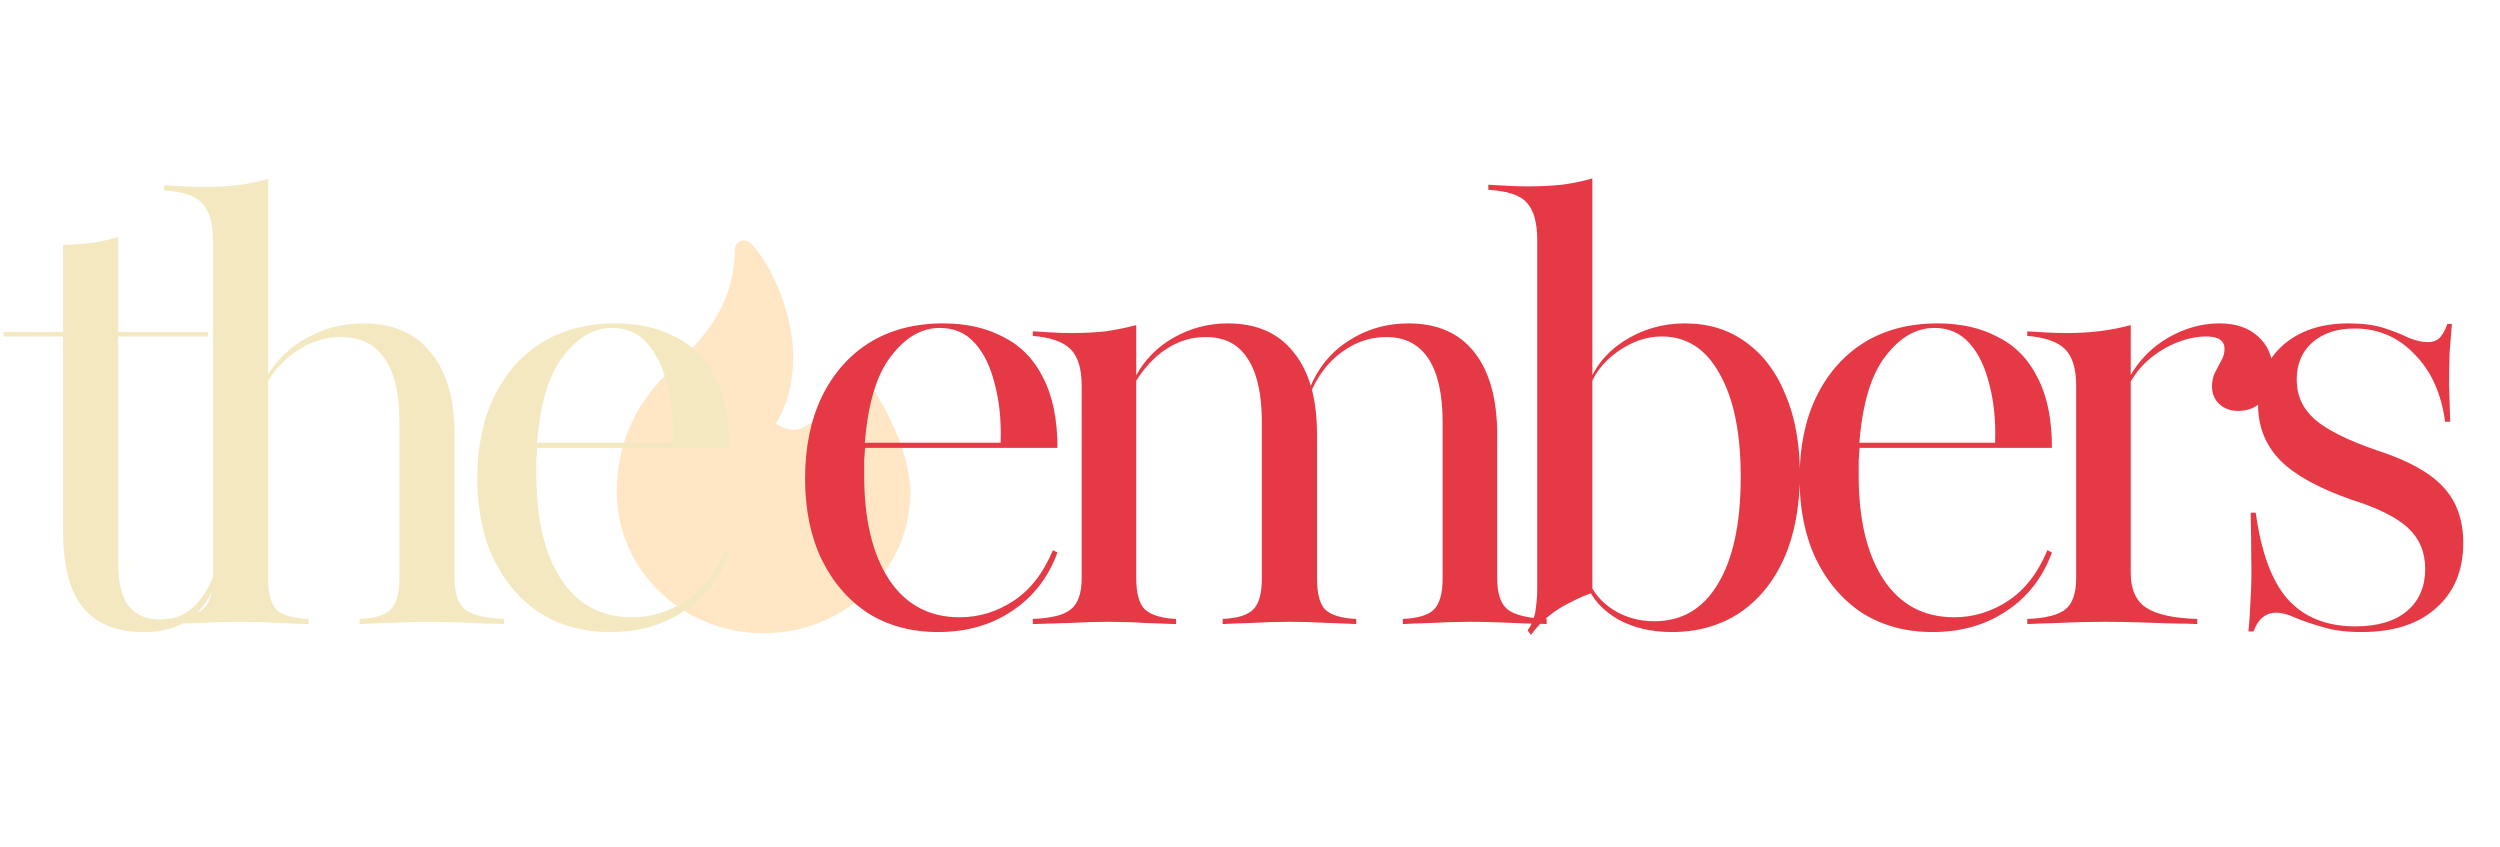
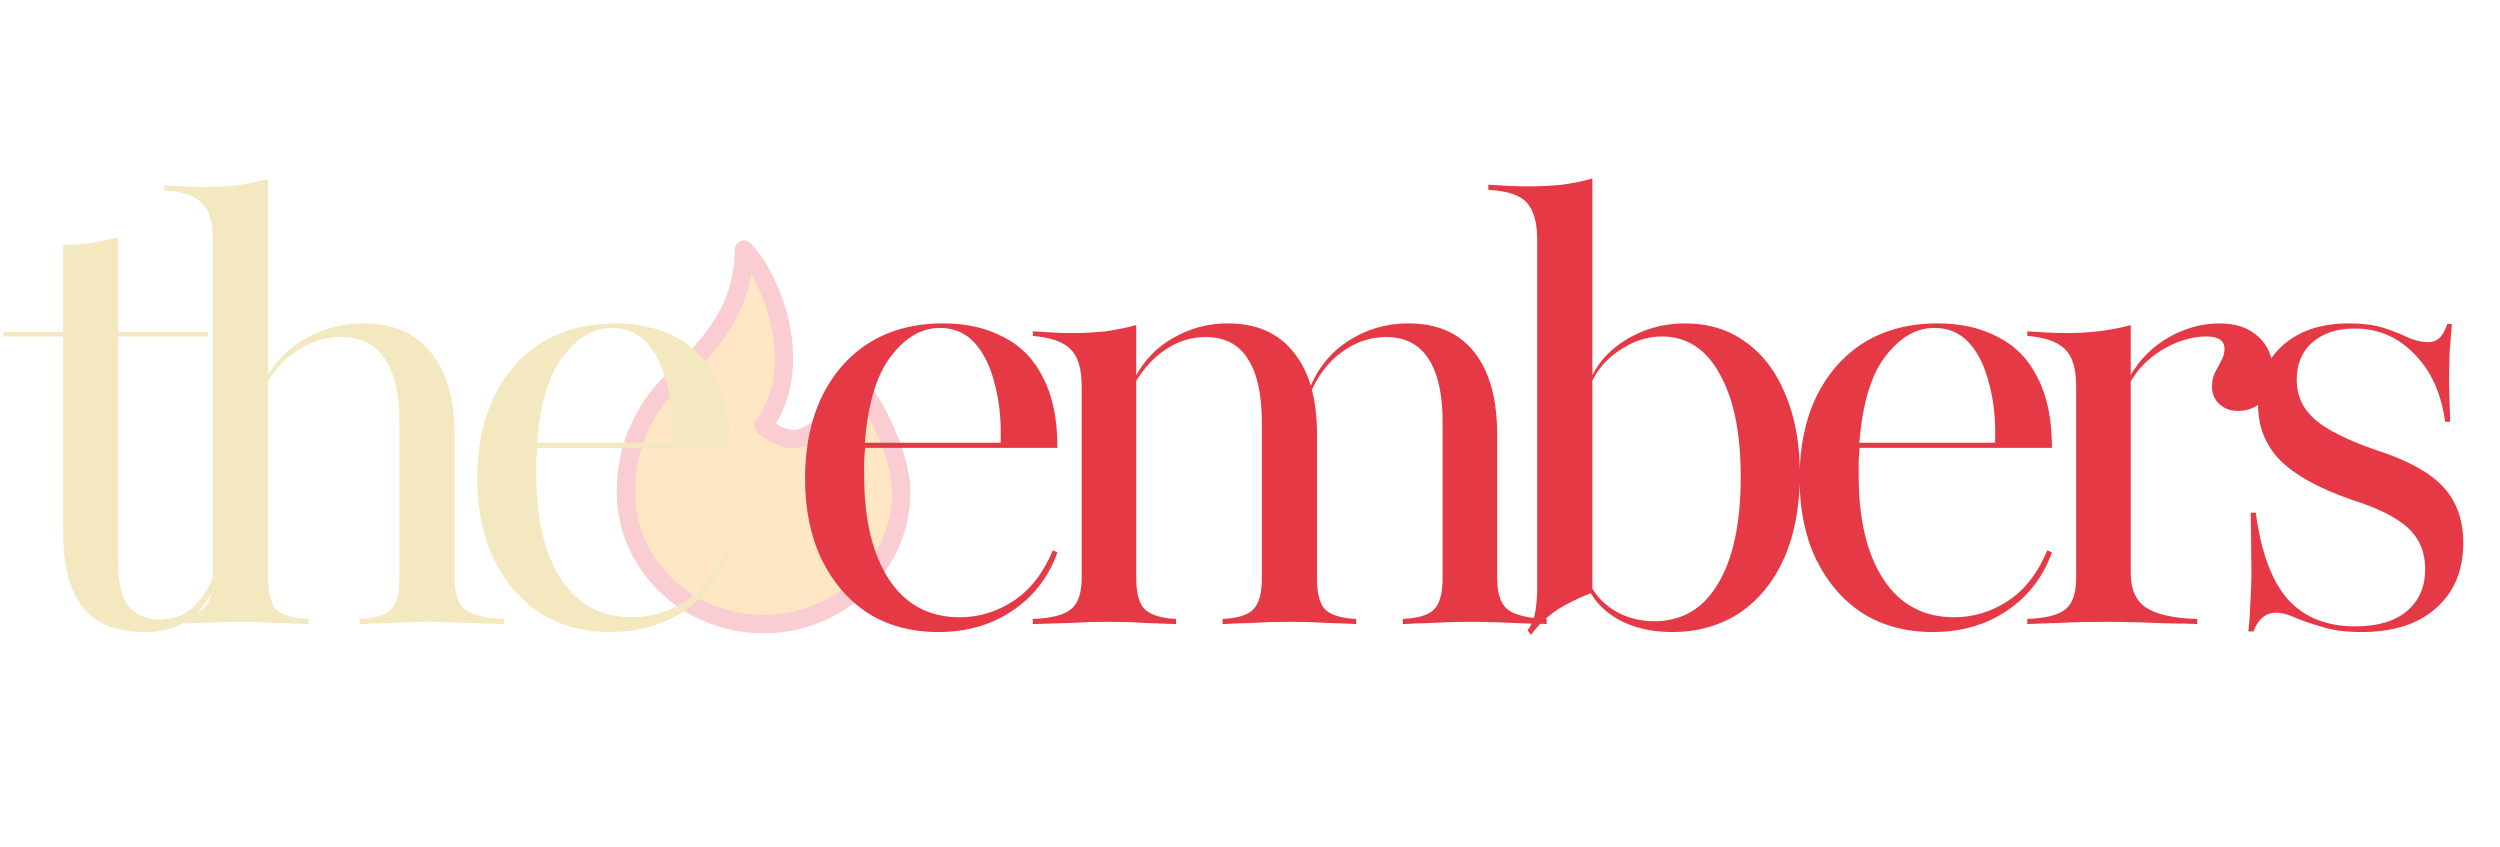
<svg xmlns="http://www.w3.org/2000/svg" width="1362" height="461" viewBox="0 0 1362 461" fill="none">
-   <path opacity="0.25" d="M416 231.998C440.996 196.481 417.789 148.004 405.286 136C405.286 172.452 381.339 192.895 365.996 208.001C350.675 223.119 341 243.368 341 267.999C341 307.768 374.579 340 416 340C457.421 340 491 307.768 491 267.999C491 249.617 477.8 220.724 466.004 208.001C443.675 244.002 431.107 244.002 416 231.998Z" fill="#FF9F1C" stroke="#FF9F1C" stroke-width="10" stroke-linecap="round" stroke-linejoin="round" />
+   <path opacity="0.25" d="M416 231.998C440.996 196.481 417.789 148.004 405.286 136C405.286 172.452 381.339 192.895 365.996 208.001C350.675 223.119 341 243.368 341 267.999C341 307.768 374.579 340 416 340C457.421 340 491 307.768 491 267.999C491 249.617 477.8 220.724 466.004 208.001C443.675 244.002 431.107 244.002 416 231.998Z" fill="#FF9F1C" stroke="#E63946" stroke-width="10" stroke-linecap="round" stroke-linejoin="round" />
  <path d="M78.658 344.335C63.587 344.335 52.439 339.897 45.213 331.019C37.987 322.142 34.374 308.206 34.374 289.213V183.303H1.858V180.826H34.374V133.445C40.568 133.239 46.039 132.826 50.787 132.206C55.742 131.381 60.284 130.348 64.413 129.11V180.826H113.342V183.303H64.413V307.484C64.413 317.6 66.271 325.135 69.987 330.09C73.91 335.045 79.793 337.523 87.639 337.523C95.69 337.523 102.4 334.426 107.768 328.232C113.342 322.039 117.368 313.161 119.845 301.6L122.323 302.219C119.226 316.465 114.168 327.097 107.148 334.116C100.129 340.929 90.632 344.335 78.658 344.335ZM195.936 340V337.213C204.401 336.8 210.078 335.045 212.969 331.948C216.065 328.852 217.614 323.174 217.614 314.916V230.065C217.614 214.581 214.93 203.019 209.562 195.381C204.401 187.535 196.349 183.613 185.407 183.613C177.769 183.613 170.44 185.781 163.42 190.116C156.401 194.245 150.414 200.335 145.459 208.387V204.981C150.827 195.897 158.156 188.877 167.446 183.923C176.736 178.761 186.956 176.181 198.104 176.181C214.001 176.181 226.181 181.445 234.646 191.974C243.317 202.297 247.652 217.265 247.652 236.877V314.916C247.652 323.174 249.51 328.852 253.227 331.948C257.149 335.045 264.272 336.8 274.594 337.213V340C271.91 339.794 268.298 339.69 263.756 339.69C259.214 339.484 254.259 339.277 248.891 339.071C243.523 338.865 238.259 338.761 233.098 338.761C225.872 338.761 218.749 338.968 211.73 339.381C204.71 339.587 199.446 339.794 195.936 340ZM89.407 340V337.213C99.73 336.8 106.749 335.045 110.465 331.948C114.181 328.852 116.04 323.174 116.04 314.916V130.968C116.04 121.471 114.078 114.761 110.156 110.839C106.44 106.71 99.523 104.335 89.407 103.716V100.929C93.33 101.135 97.046 101.342 100.556 101.548C104.065 101.755 107.678 101.858 111.394 101.858C117.381 101.858 123.265 101.548 129.046 100.929C135.033 100.103 140.71 98.968 146.078 97.523V314.916C146.078 322.968 147.523 328.645 150.414 331.948C153.51 335.045 159.394 336.8 168.065 337.213V340C163.73 339.794 158.156 339.587 151.343 339.381C144.736 338.968 137.923 338.761 130.904 338.761C123.885 338.761 116.556 338.968 108.917 339.381C101.278 339.587 94.775 339.794 89.407 340ZM332.49 344.335C318.038 344.335 305.341 340.929 294.399 334.116C283.664 327.097 275.199 317.29 269.006 304.697C263.019 292.103 260.025 277.445 260.025 260.723C260.025 243.794 263.019 229.032 269.006 216.439C275.199 203.639 283.87 193.729 295.019 186.71C306.373 179.69 319.793 176.181 335.277 176.181C347.87 176.181 358.812 178.658 368.102 183.613C377.599 188.361 384.825 195.794 389.78 205.91C394.941 215.819 397.522 228.516 397.522 244H280.154L279.844 241.213H366.554C366.967 229.445 365.935 218.916 363.457 209.626C361.186 200.129 357.573 192.594 352.619 187.019C347.664 181.445 341.264 178.658 333.419 178.658C323.509 178.658 314.631 183.819 306.786 194.142C298.941 204.258 294.193 220.155 292.541 241.832L292.851 242.142C292.644 245.032 292.438 247.923 292.231 250.813C292.231 253.497 292.231 256.284 292.231 259.174C292.231 283.123 296.773 302.013 305.857 315.845C314.941 329.471 327.741 336.284 344.257 336.284C354.786 336.284 364.593 333.29 373.677 327.303C382.76 321.316 389.883 312.129 395.044 299.742L397.522 300.981C392.567 314.606 384.309 325.239 372.748 332.877C361.393 340.516 347.973 344.335 332.49 344.335Z" fill="#F4E8C1" />
  <path d="M511.065 344.335C496.613 344.335 483.916 340.929 472.974 334.116C462.239 327.097 453.774 317.29 447.581 304.697C441.594 292.103 438.6 277.445 438.6 260.723C438.6 243.794 441.594 229.032 447.581 216.439C453.774 203.639 462.445 193.729 473.594 186.71C484.948 179.69 498.368 176.181 513.852 176.181C526.445 176.181 537.387 178.658 546.677 183.613C556.174 188.361 563.4 195.794 568.355 205.91C573.516 215.819 576.097 228.516 576.097 244H458.729L458.419 241.213H545.129C545.542 229.445 544.51 218.916 542.032 209.626C539.761 200.129 536.148 192.594 531.194 187.019C526.239 181.445 519.839 178.658 511.994 178.658C502.084 178.658 493.206 183.819 485.361 194.142C477.516 204.258 472.768 220.155 471.116 241.832L471.426 242.142C471.219 245.032 471.013 247.923 470.806 250.813C470.806 253.497 470.806 256.284 470.806 259.174C470.806 283.123 475.348 302.013 484.432 315.845C493.516 329.471 506.316 336.284 522.832 336.284C533.361 336.284 543.168 333.29 552.252 327.303C561.335 321.316 568.458 312.129 573.619 299.742L576.097 300.981C571.142 314.606 562.884 325.239 551.323 332.877C539.968 340.516 526.548 344.335 511.065 344.335ZM764.26 340V337.213C772.724 336.8 778.402 335.045 781.292 331.948C784.389 328.852 785.937 323.174 785.937 314.916V230.065C785.937 214.787 783.356 203.226 778.195 195.381C773.034 187.535 765.395 183.613 755.279 183.613C746.402 183.613 738.247 186.4 730.815 191.974C723.382 197.342 717.602 205.084 713.473 215.2L713.163 212.413C717.705 200.852 724.827 191.974 734.531 185.781C744.234 179.381 755.176 176.181 767.356 176.181C783.047 176.181 795.021 181.445 803.279 191.974C811.537 202.503 815.666 217.471 815.666 236.877V314.916C815.666 323.174 817.524 328.852 821.24 331.948C825.163 335.045 832.285 336.8 842.608 337.213V340C840.131 339.794 836.518 339.69 831.769 339.69C827.227 339.484 822.273 339.277 816.905 339.071C811.537 338.865 806.273 338.761 801.111 338.761C793.885 338.761 786.763 338.968 779.744 339.381C772.931 339.587 767.769 339.794 764.26 340ZM562.66 340V337.213C572.776 336.8 579.692 335.045 583.408 331.948C587.331 328.852 589.292 323.174 589.292 314.916V210.245C589.292 200.748 587.227 194.039 583.098 190.116C579.176 186.194 572.363 183.819 562.66 182.994V180.516C566.169 180.723 569.679 180.929 573.189 181.135C576.698 181.342 580.311 181.445 584.027 181.445C590.427 181.445 596.518 181.135 602.298 180.516C608.079 179.69 613.653 178.555 619.021 177.11V314.916C619.021 323.174 620.569 328.852 623.666 331.948C626.969 335.045 632.647 336.8 640.698 337.213V340C635.537 339.794 629.86 339.587 623.666 339.381C617.473 338.968 610.866 338.761 603.847 338.761C597.034 338.761 590.015 338.968 582.789 339.381C575.769 339.587 569.06 339.794 562.66 340ZM666.092 340V337.213C674.35 336.8 679.924 335.045 682.815 331.948C685.911 328.852 687.46 323.174 687.46 314.916V230.065C687.46 214.787 684.879 203.226 679.718 195.381C674.763 187.535 667.124 183.613 656.802 183.613C649.163 183.613 642.04 185.781 635.434 190.116C629.034 194.245 623.356 200.335 618.402 208.387L618.711 204.981C623.666 195.897 630.582 188.877 639.46 183.923C648.544 178.761 658.35 176.181 668.879 176.181C684.569 176.181 696.544 181.445 704.802 191.974C713.266 202.297 717.498 217.161 717.498 236.568V314.916C717.498 323.174 718.944 328.852 721.834 331.948C724.931 335.045 730.608 336.8 738.866 337.213V340C735.563 339.794 730.402 339.587 723.382 339.381C716.569 338.968 709.653 338.761 702.634 338.761C695.615 338.761 688.595 338.968 681.576 339.381C674.763 339.587 669.602 339.794 666.092 340ZM910.87 344.335C899.515 344.335 889.606 341.961 881.141 337.213C872.883 332.258 867.412 326.168 864.728 318.942L865.657 316.774C868.135 322.968 872.573 328.129 878.973 332.258C885.58 336.387 893.012 338.452 901.27 338.452C916.341 338.452 927.902 331.639 935.954 318.013C944.212 304.387 948.341 284.981 948.341 259.794C948.341 235.845 944.522 217.161 936.883 203.742C929.451 190.116 918.922 183.303 905.296 183.303C897.038 183.303 888.986 186.09 881.141 191.665C873.296 197.239 868.031 204.258 865.348 212.723L864.728 211.484C867.825 201.161 874.328 192.697 884.238 186.09C894.354 179.484 905.606 176.181 917.993 176.181C930.793 176.181 941.838 179.587 951.128 186.4C960.625 193.213 967.851 202.813 972.806 215.2C977.967 227.381 980.548 241.729 980.548 258.245C980.548 276 977.657 291.381 971.877 304.387C966.096 317.187 957.941 327.097 947.412 334.116C936.883 340.929 924.702 344.335 910.87 344.335ZM834.07 345.884L832.212 343.406C833.657 341.548 834.689 339.587 835.309 337.523C836.135 335.252 836.651 332.774 836.857 330.09C837.27 327.2 837.477 323.897 837.477 320.181V130.658C837.477 121.368 835.619 114.658 831.902 110.529C828.393 106.4 821.373 104.026 810.844 103.406V100.619C814.354 100.826 817.864 101.032 821.373 101.239C825.089 101.445 828.702 101.548 832.212 101.548C838.819 101.548 845.115 101.239 851.102 100.619C857.089 99.793 862.56 98.658 867.515 97.213V322.968C863.799 324.206 859.773 325.961 855.438 328.232C851.102 330.297 847.077 332.877 843.36 335.974C839.851 338.865 836.754 342.168 834.07 345.884ZM1052.86 344.335C1038.41 344.335 1025.72 340.929 1014.77 334.116C1004.04 327.097 995.574 317.29 989.381 304.697C983.394 292.103 980.4 277.445 980.4 260.723C980.4 243.794 983.394 229.032 989.381 216.439C995.574 203.639 1004.25 193.729 1015.39 186.71C1026.75 179.69 1040.17 176.181 1055.65 176.181C1068.25 176.181 1079.19 178.658 1088.48 183.613C1097.97 188.361 1105.2 195.794 1110.15 205.91C1115.32 215.819 1117.9 228.516 1117.9 244H1000.53L1000.22 241.213H1086.93C1087.34 229.445 1086.31 218.916 1083.83 209.626C1081.56 200.129 1077.95 192.594 1072.99 187.019C1068.04 181.445 1061.64 178.658 1053.79 178.658C1043.88 178.658 1035.01 183.819 1027.16 194.142C1019.32 204.258 1014.57 220.155 1012.92 241.832L1013.23 242.142C1013.02 245.032 1012.81 247.923 1012.61 250.813C1012.61 253.497 1012.61 256.284 1012.61 259.174C1012.61 283.123 1017.15 302.013 1026.23 315.845C1035.32 329.471 1048.12 336.284 1064.63 336.284C1075.16 336.284 1084.97 333.29 1094.05 327.303C1103.14 321.316 1110.26 312.129 1115.42 299.742L1117.9 300.981C1112.94 314.606 1104.68 325.239 1093.12 332.877C1081.77 340.516 1068.35 344.335 1052.86 344.335ZM1104.46 340V337.213C1114.58 336.8 1121.49 335.045 1125.21 331.948C1129.13 328.852 1131.09 323.174 1131.09 314.916V210.245C1131.09 200.748 1129.03 194.039 1124.9 190.116C1120.98 186.194 1114.16 183.819 1104.46 182.994V180.516C1108.18 180.723 1111.69 180.929 1114.99 181.135C1118.5 181.342 1122.21 181.445 1126.14 181.445C1138.73 181.445 1150.29 180 1160.82 177.11V312.129C1160.82 321.006 1163.61 327.303 1169.18 331.019C1174.76 334.735 1184.05 336.8 1197.05 337.213V340C1193.75 339.794 1189.31 339.69 1183.74 339.69C1178.16 339.484 1172.18 339.277 1165.78 339.071C1159.38 338.865 1153.08 338.761 1146.89 338.761C1137.8 338.761 1129.44 338.968 1121.8 339.381C1114.16 339.587 1108.38 339.794 1104.46 340ZM1219.35 223.871C1215.22 223.871 1211.81 222.632 1209.13 220.155C1206.45 217.677 1205.1 214.477 1205.1 210.555C1205.1 207.665 1205.62 205.187 1206.65 203.123C1207.89 200.852 1209.03 198.684 1210.06 196.619C1211.3 194.555 1211.92 192.387 1211.92 190.116C1211.92 185.574 1208.61 183.303 1202.01 183.303C1197.05 183.303 1191.89 184.335 1186.52 186.4C1181.16 188.465 1176.2 191.355 1171.66 195.071C1167.12 198.787 1163.4 203.226 1160.51 208.387L1160.2 205.29C1165.36 196.206 1172.38 189.084 1181.26 183.923C1190.34 178.761 1199.63 176.181 1209.13 176.181C1218.01 176.181 1225.03 178.555 1230.19 183.303C1235.56 188.052 1238.24 194.452 1238.24 202.503C1238.24 208.903 1236.49 214.065 1232.98 217.987C1229.47 221.91 1224.92 223.871 1219.35 223.871ZM1286.55 344.335C1278.09 344.335 1270.97 343.406 1265.18 341.548C1259.4 339.897 1254.55 338.245 1250.63 336.594C1246.71 334.735 1243.2 333.806 1240.1 333.806C1234.32 333.806 1230.19 337.213 1227.71 344.026H1224.93C1225.55 337.832 1225.96 331.535 1226.17 325.135C1226.58 318.529 1226.68 311.51 1226.48 304.077C1226.48 296.439 1226.37 288.181 1226.17 279.303H1228.95C1231.84 300.774 1237.62 316.465 1246.29 326.374C1255.17 336.284 1267.46 341.239 1283.15 341.239C1295.33 341.239 1304.72 338.452 1311.33 332.877C1317.93 327.303 1321.24 319.665 1321.24 309.961C1321.24 300.877 1318.14 293.445 1311.95 287.665C1305.75 281.884 1295.43 276.723 1280.98 272.181C1263.22 265.987 1250.32 258.865 1242.27 250.813C1234.22 242.555 1230.19 232.439 1230.19 220.465C1230.19 207.045 1234.63 196.31 1243.51 188.258C1252.59 180.206 1264.57 176.181 1279.43 176.181C1287.07 176.181 1293.47 177.006 1298.63 178.658C1303.79 180.31 1308.23 182.065 1311.95 183.923C1315.87 185.574 1319.48 186.4 1322.78 186.4C1325.26 186.4 1327.33 185.677 1328.98 184.232C1330.63 182.581 1332.08 180 1333.31 176.49H1335.79C1335.38 181.445 1334.97 186.606 1334.55 191.974C1334.35 197.342 1334.24 203.123 1334.24 209.316C1334.45 215.303 1334.66 222.116 1334.86 229.755H1332.08C1330.01 214.271 1324.44 201.987 1315.35 192.903C1306.48 183.613 1295.64 178.968 1282.84 178.968C1273.13 178.968 1265.39 181.548 1259.61 186.71C1254.04 191.665 1251.25 198.374 1251.25 206.839C1251.25 215.51 1254.55 222.735 1261.16 228.516C1267.77 234.297 1279.22 239.974 1295.53 245.548C1312.05 250.916 1323.92 257.523 1331.15 265.368C1338.37 273.213 1341.98 283.329 1341.98 295.716C1341.98 310.787 1337.03 322.658 1327.12 331.329C1317.42 340 1303.89 344.335 1286.55 344.335Z" fill="#E63946" />
</svg>
